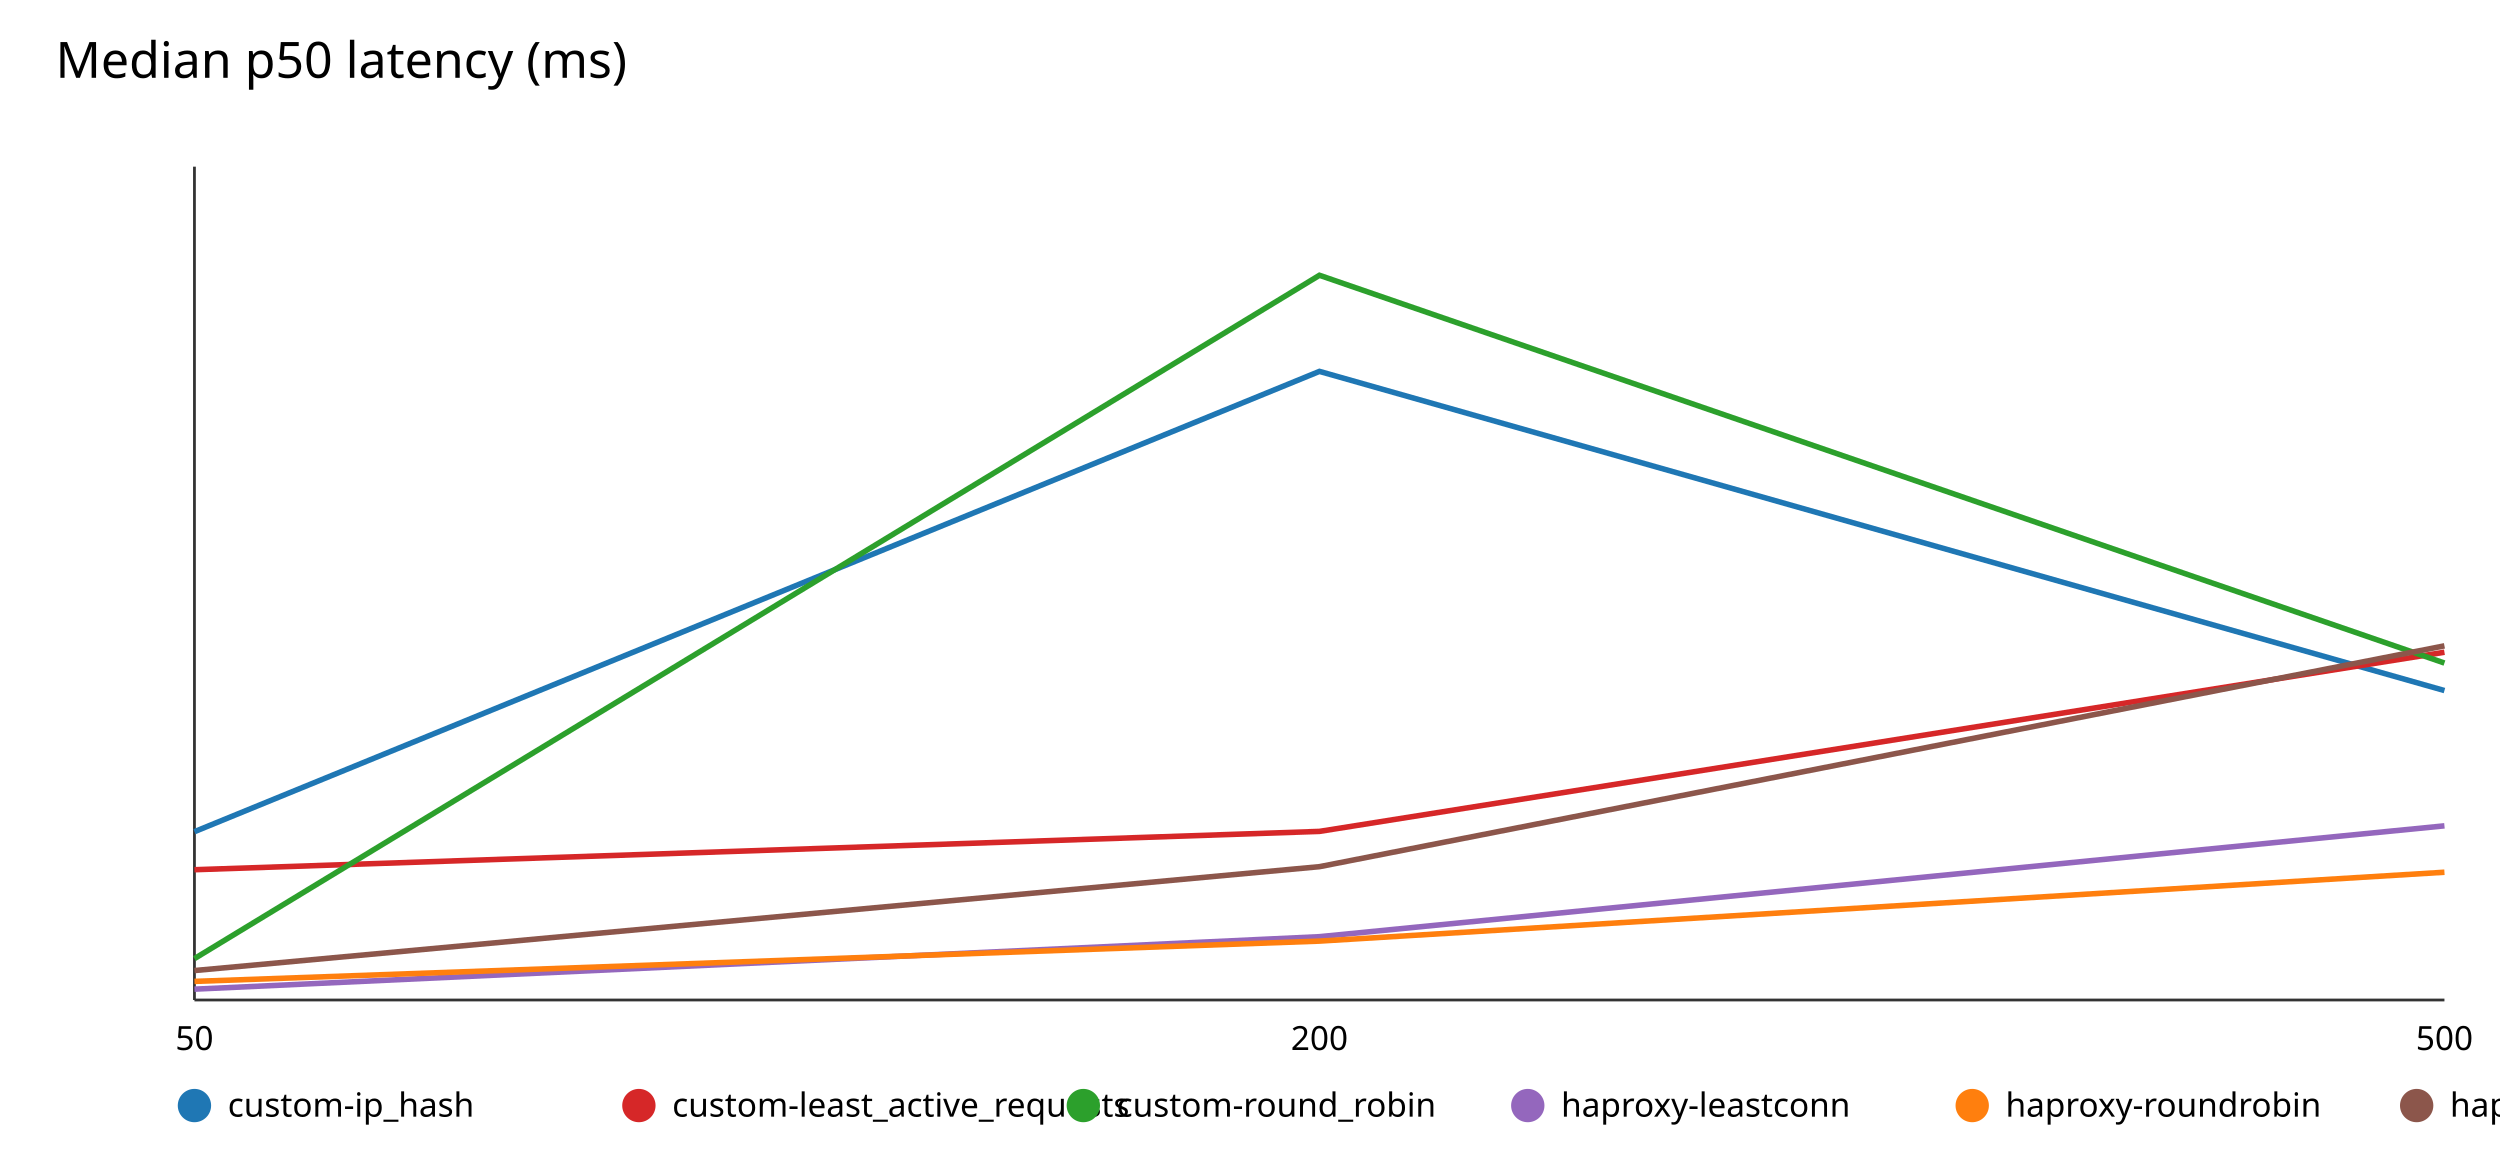
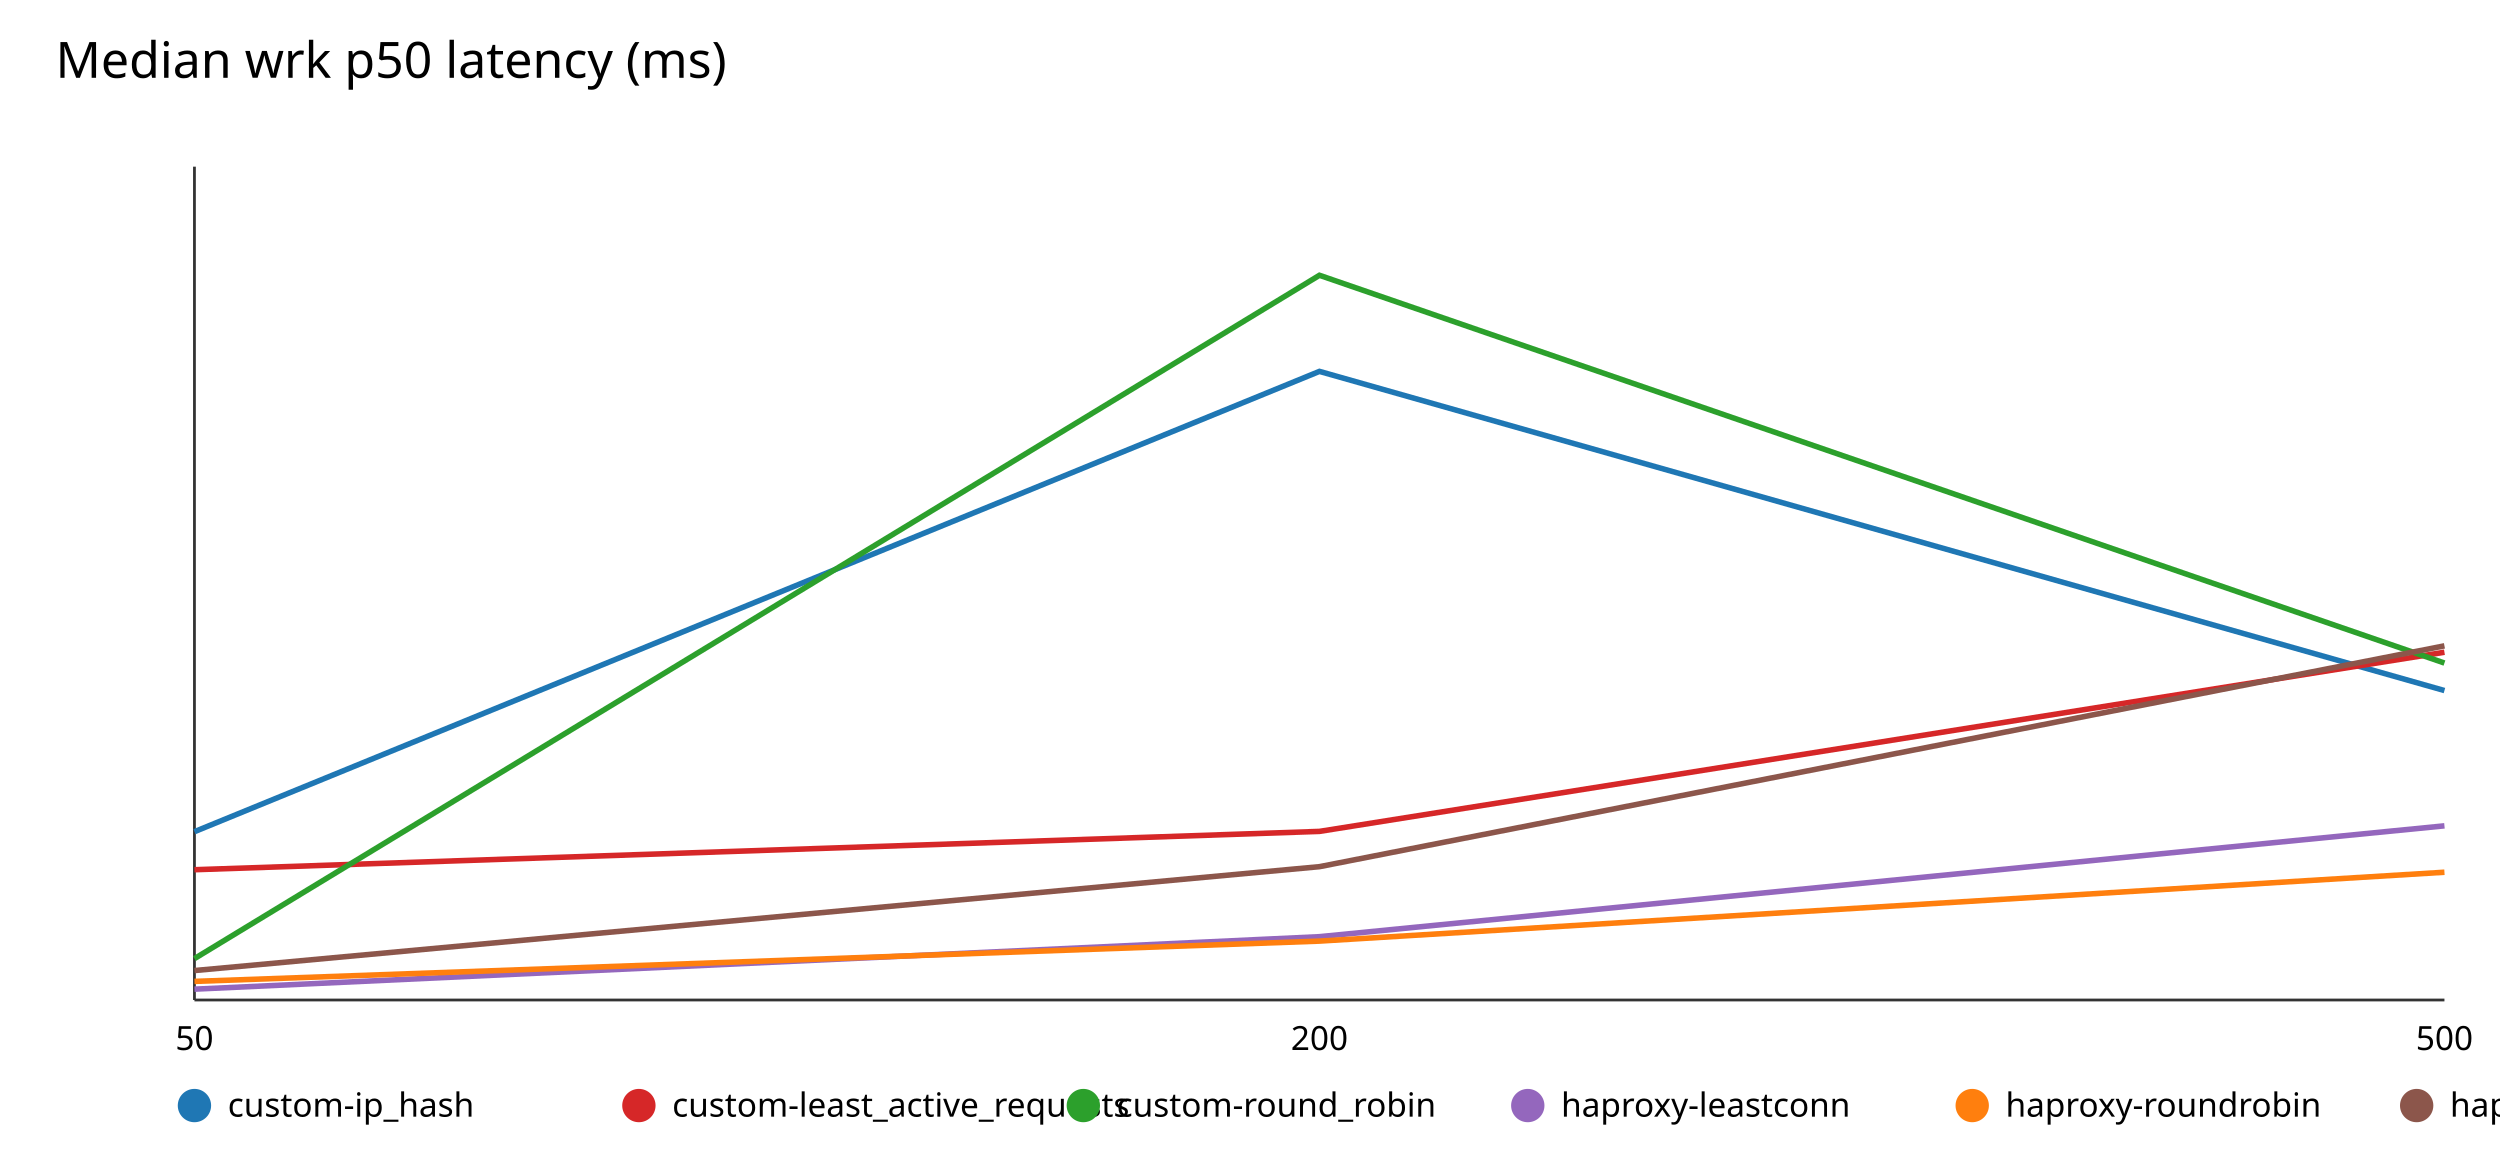
<svg xmlns="http://www.w3.org/2000/svg" width="900" height="420" viewBox="0 0 900 420">
-   <text x="20" y="28" font-family="sans-serif" font-size="18">Median p50 latency (ms)</text>
+   <text x="20" y="28" font-family="sans-serif" font-size="18">Median wrk p50 latency (ms)</text>
  <line x1="70" y1="60" x2="70" y2="360" stroke="#333" />
  <line x1="70" y1="360" x2="880" y2="360" stroke="#333" />
  <text x="70.0" y="378" text-anchor="middle" font-family="sans-serif" font-size="12">50</text>
  <text x="475.0" y="378" text-anchor="middle" font-family="sans-serif" font-size="12">200</text>
  <text x="880.0" y="378" text-anchor="middle" font-family="sans-serif" font-size="12">500</text>
  <polyline points="70.0,299.4 475.0,133.7 880.0,248.6" fill="none" stroke="#1f77b4" stroke-width="2" />
  <circle cx="70" cy="398" r="6" fill="#1f77b4" />
  <text x="82" y="402" font-family="sans-serif" font-size="12">custom-ip_hash</text>
  <polyline points="70.0,313.1 475.0,299.3 880.0,234.8" fill="none" stroke="#d62728" stroke-width="2" />
  <circle cx="230" cy="398" r="6" fill="#d62728" />
  <text x="242" y="402" font-family="sans-serif" font-size="12">custom-least_active_requests</text>
  <polyline points="70.0,345.1 475.0,99.1 880.0,238.7" fill="none" stroke="#2ca02c" stroke-width="2" />
  <circle cx="390" cy="398" r="6" fill="#2ca02c" />
  <text x="402" y="402" font-family="sans-serif" font-size="12">custom-round_robin</text>
  <polyline points="70.0,356.1 475.0,337.2 880.0,297.3" fill="none" stroke="#9467bd" stroke-width="2" />
  <circle cx="550" cy="398" r="6" fill="#9467bd" />
  <text x="562" y="402" font-family="sans-serif" font-size="12">haproxy-leastconn</text>
  <polyline points="70.0,353.3 475.0,338.8 880.0,314.0" fill="none" stroke="#ff7f0e" stroke-width="2" />
  <circle cx="710" cy="398" r="6" fill="#ff7f0e" />
  <text x="722" y="402" font-family="sans-serif" font-size="12">haproxy-roundrobin</text>
  <polyline points="70.0,349.4 475.0,312.0 880.0,232.5" fill="none" stroke="#8c564b" stroke-width="2" />
  <circle cx="870" cy="398" r="6" fill="#8c564b" />
  <text x="882" y="402" font-family="sans-serif" font-size="12">haproxy-source</text>
</svg>
